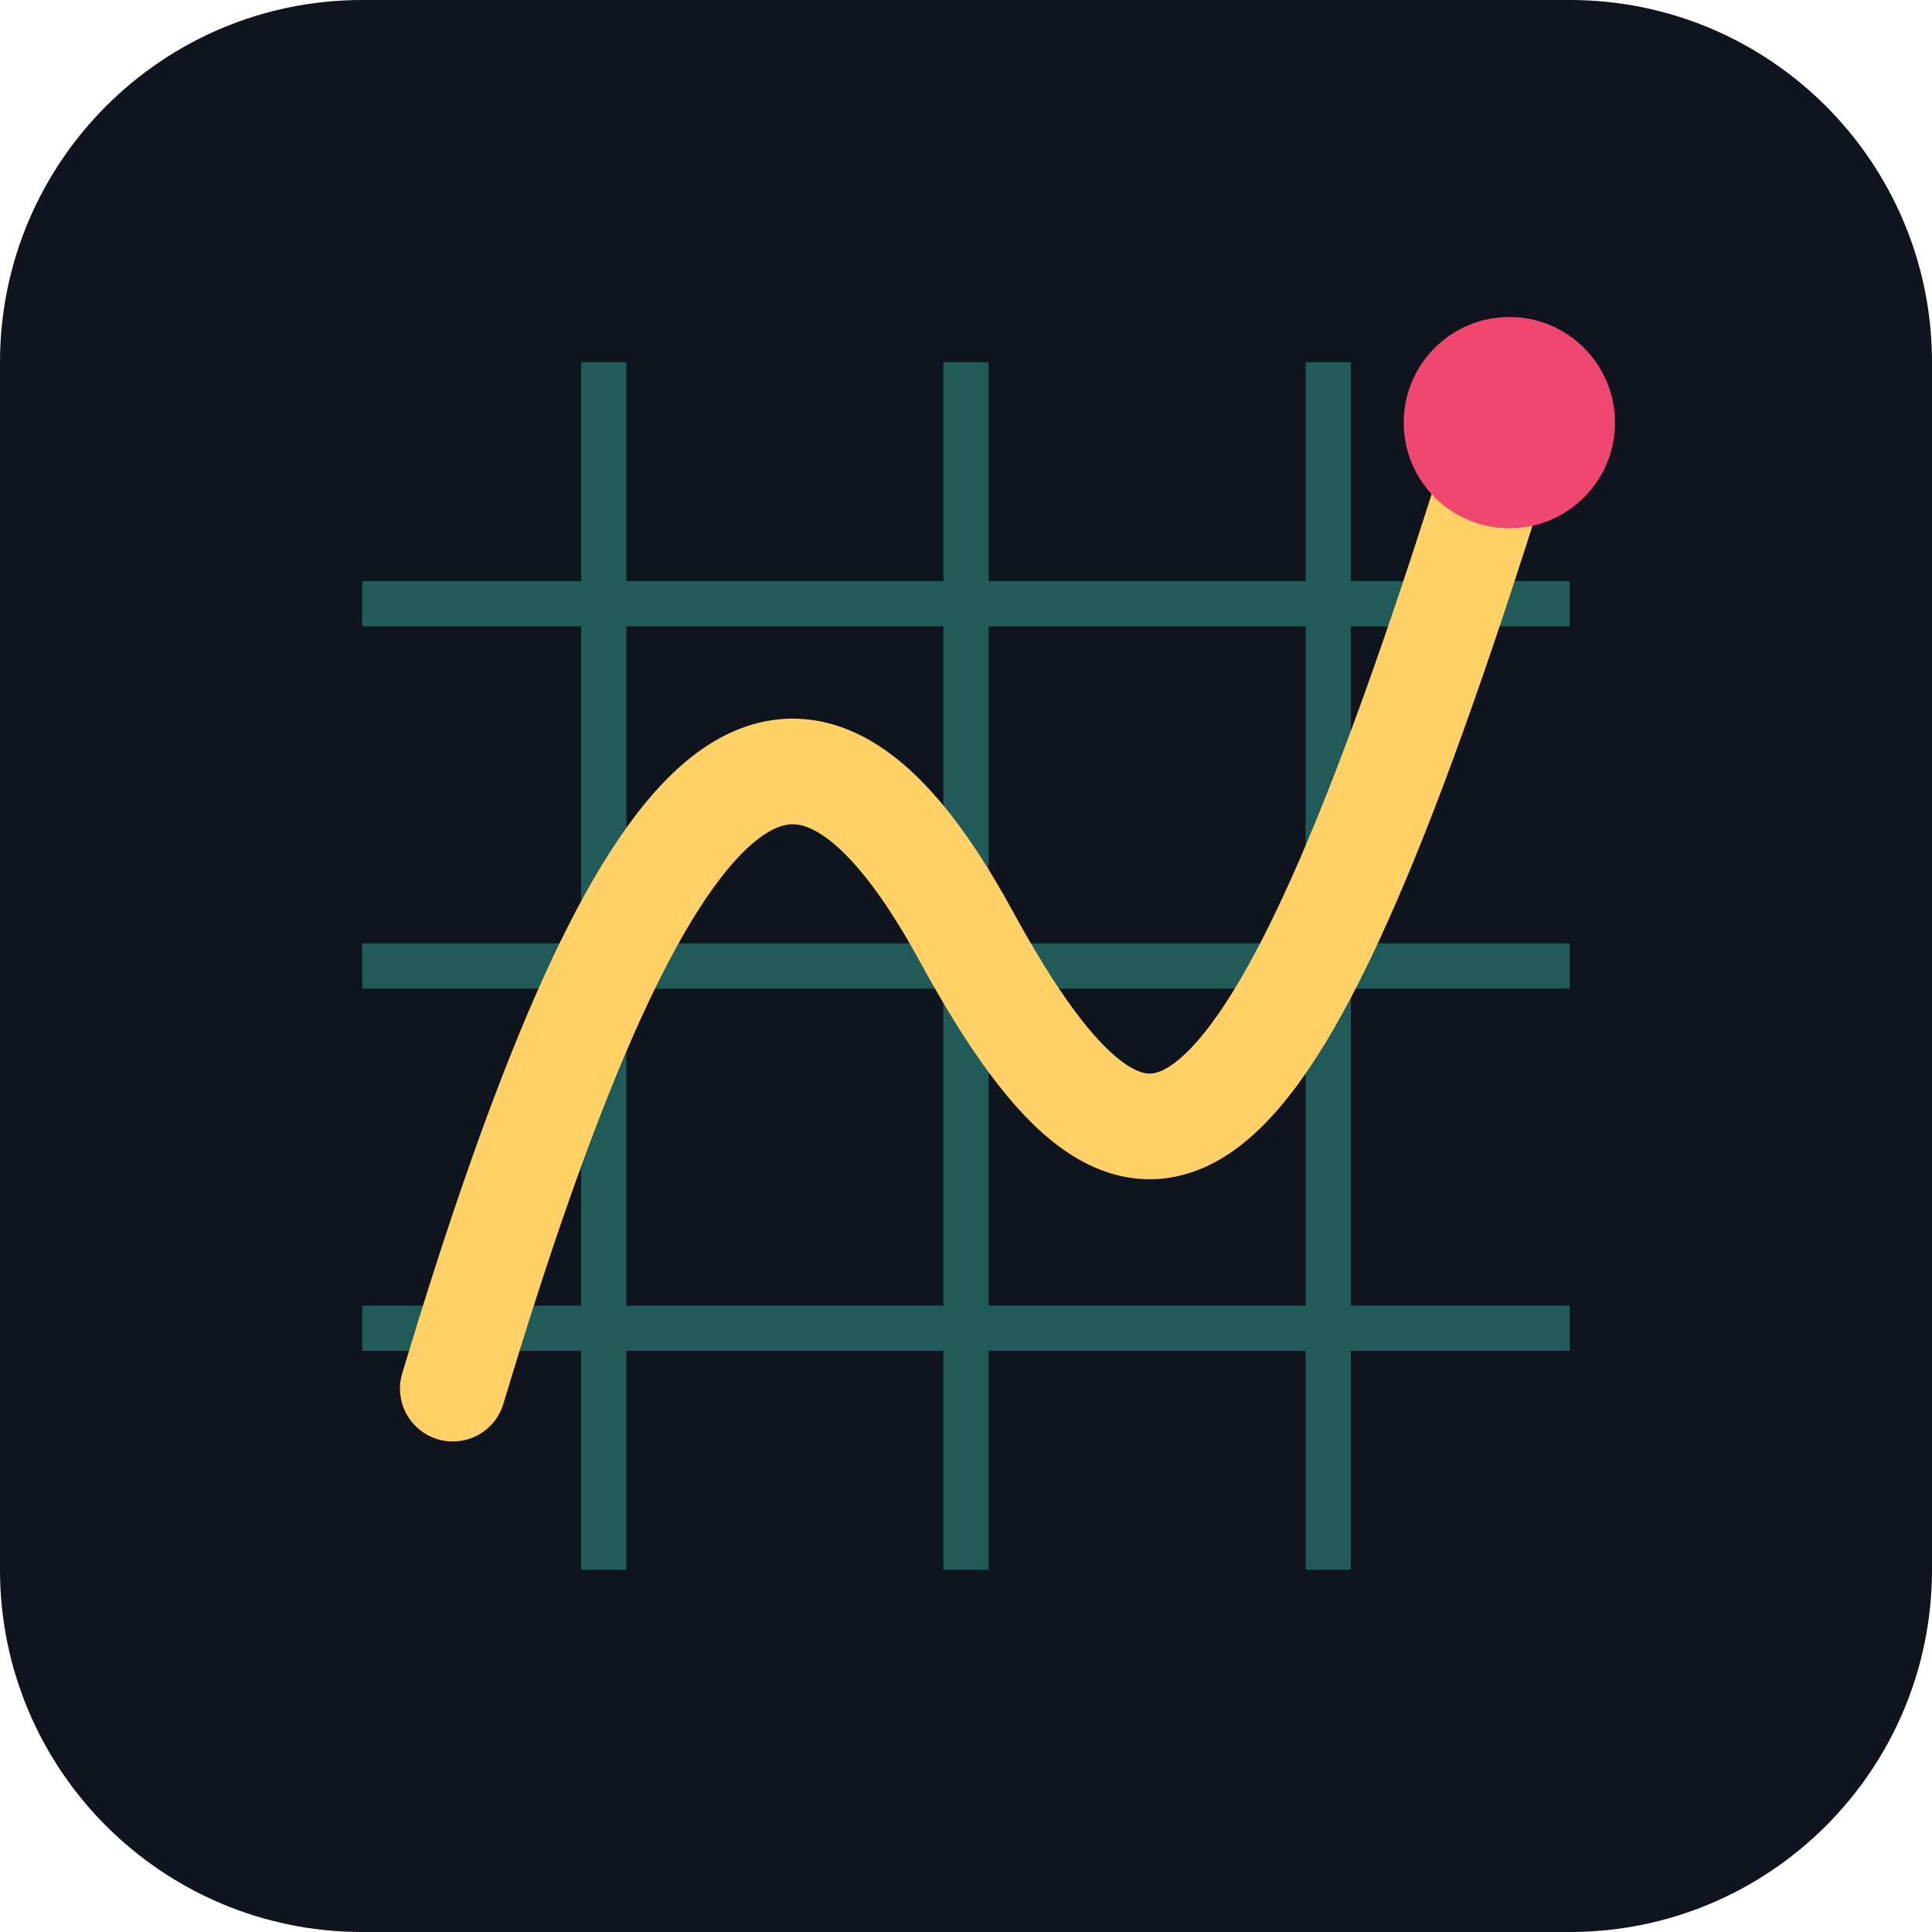
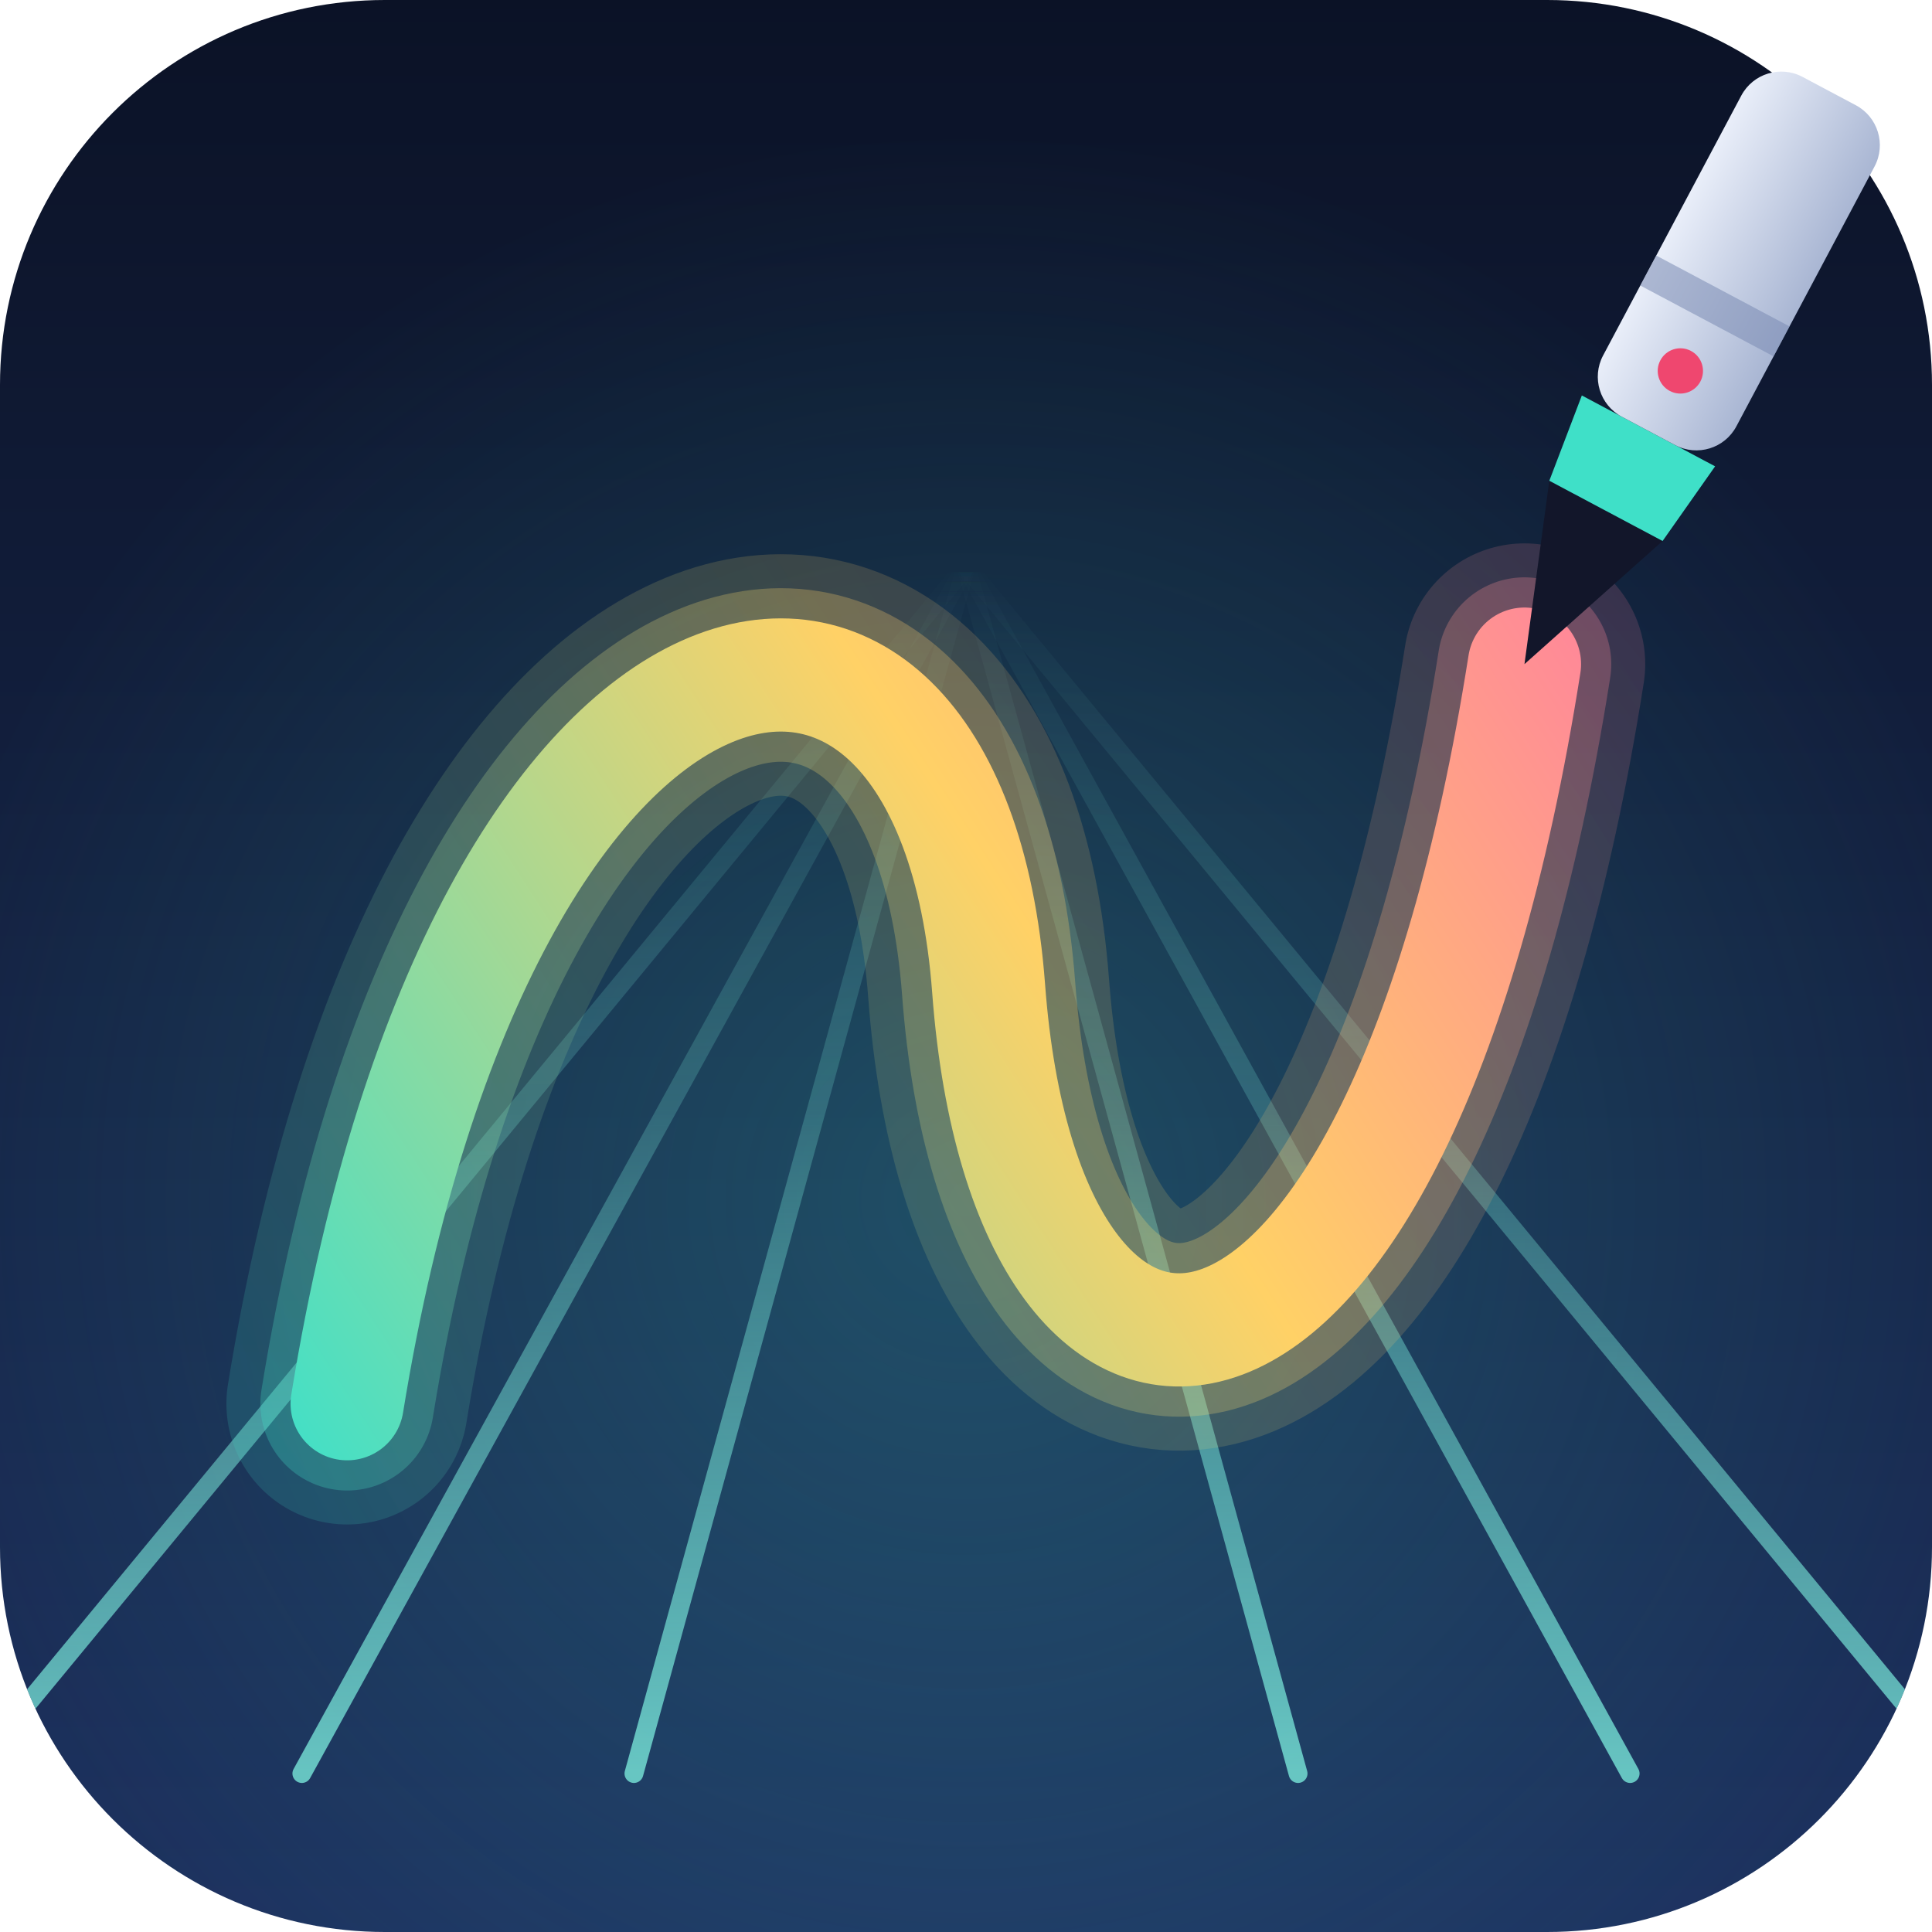
- <svg xmlns="http://www.w3.org/2000/svg" width="128" height="128" viewBox="0 0 128 128">
-   <rect width="128" height="128" rx="24" fill="#10141f" />
-   <g fill="none" stroke="#3fe0c8" stroke-width="3" opacity=".35">
-     <path d="M24 40h80M24 64h80M24 88h80M40 24v80M64 24v80M88 24v80" />
+ <svg xmlns="http://www.w3.org/2000/svg" width="512" height="512" viewBox="0 0 512 512">
+   <defs>
+     <clipPath id="round">
+       <rect width="512" height="512" rx="102" />
+     </clipPath>
+     <linearGradient id="sky" x1="0" y1="0" x2="0" y2="1">
+       <stop offset="0" stop-color="#0b1226" />
+       <stop offset="1" stop-color="#1d3260" />
+     </linearGradient>
+     <linearGradient id="gridfade" x1="0" y1="0" x2="0" y2="1">
+       <stop offset="0" stop-color="#7ff3e2" stop-opacity="0" />
+       <stop offset="0.45" stop-color="#7ff3e2" stop-opacity="0.22" />
+       <stop offset="1" stop-color="#7ff3e2" stop-opacity="0.75" />
+     </linearGradient>
+     <radialGradient id="glow" cx="0.5" cy="0.62" r="0.55">
+       <stop offset="0" stop-color="#3fe0c8" stop-opacity="0.22" />
+       <stop offset="1" stop-color="#3fe0c8" stop-opacity="0" />
+     </radialGradient>
+     <linearGradient id="ink" x1="70" y1="380" x2="440" y2="140" gradientUnits="userSpaceOnUse">
+       <stop offset="0" stop-color="#3fe0c8" />
+       <stop offset="0.55" stop-color="#ffd166" />
+       <stop offset="1" stop-color="#ff7aa2" />
+     </linearGradient>
+     <linearGradient id="body" x1="0" y1="0" x2="1" y2="0">
+       <stop offset="0" stop-color="#e9eef9" />
+       <stop offset="1" stop-color="#a9b6d3" />
+     </linearGradient>
+   </defs>
+   <g clip-path="url(#round)">
+     <rect width="512" height="512" fill="url(#sky)" />
+     <rect width="512" height="512" fill="url(#glow)" />
+     <g fill="none" stroke="url(#gridfade)" stroke-width="5" stroke-linecap="round">
+       <path d="M256 150 L256 470" />
+       <path d="M256 150 L168 470" />
+       <path d="M256 150 L80 470" />
+       <path d="M256 150 L-8 470" />
+       <path d="M256 150 L344 470" />
+       <path d="M256 150 L432 470" />
+       <path d="M256 150 L520 470" />
+       <path d="M0 218 H512" />
+       <path d="M0 262 H512" />
+       <path d="M0 322 H512" />
+       <path d="M0 400 H512" />
+       <path d="M0 500 H512" />
+     </g>
  </g>
-   <path d="M30 92c12-40 22-52 34-30s20 18 36-34" fill="none" stroke="#ffd166" stroke-width="7" stroke-linecap="round" stroke-linejoin="round" />
-   <circle cx="100" cy="28" r="7" fill="#ef476f" />
+   <g fill="none" stroke-linecap="round" stroke-linejoin="round">
+     <path d="M92 372 C 128 150, 252 128, 262 262 S 370 392, 404 176" stroke="url(#ink)" stroke-opacity="0.16" stroke-width="64" />
+     <path d="M92 372 C 128 150, 252 128, 262 262 S 370 392, 404 176" stroke="url(#ink)" stroke-opacity="0.28" stroke-width="46" />
+     <path d="M92 372 C 128 150, 252 128, 262 262 S 370 392, 404 176" stroke="url(#ink)" stroke-width="30" />
+   </g>
+   <g transform="translate(404 176) rotate(28)">
+     <path d="M0 0 L-17 -46 L17 -46 Z" fill="#12162a" />
+     <path d="M-17 -46 L-20 -70 L20 -70 L17 -46 Z" fill="#3fe0c8" />
+     <rect x="-20" y="-172" width="40" height="102" rx="12" fill="url(#body)" />
+     <rect x="-20" y="-112" width="40" height="9" fill="#7a8bb3" opacity="0.55" />
+     <circle cx="0" cy="-88" r="6" fill="#ef476f" />
+   </g>
</svg>
